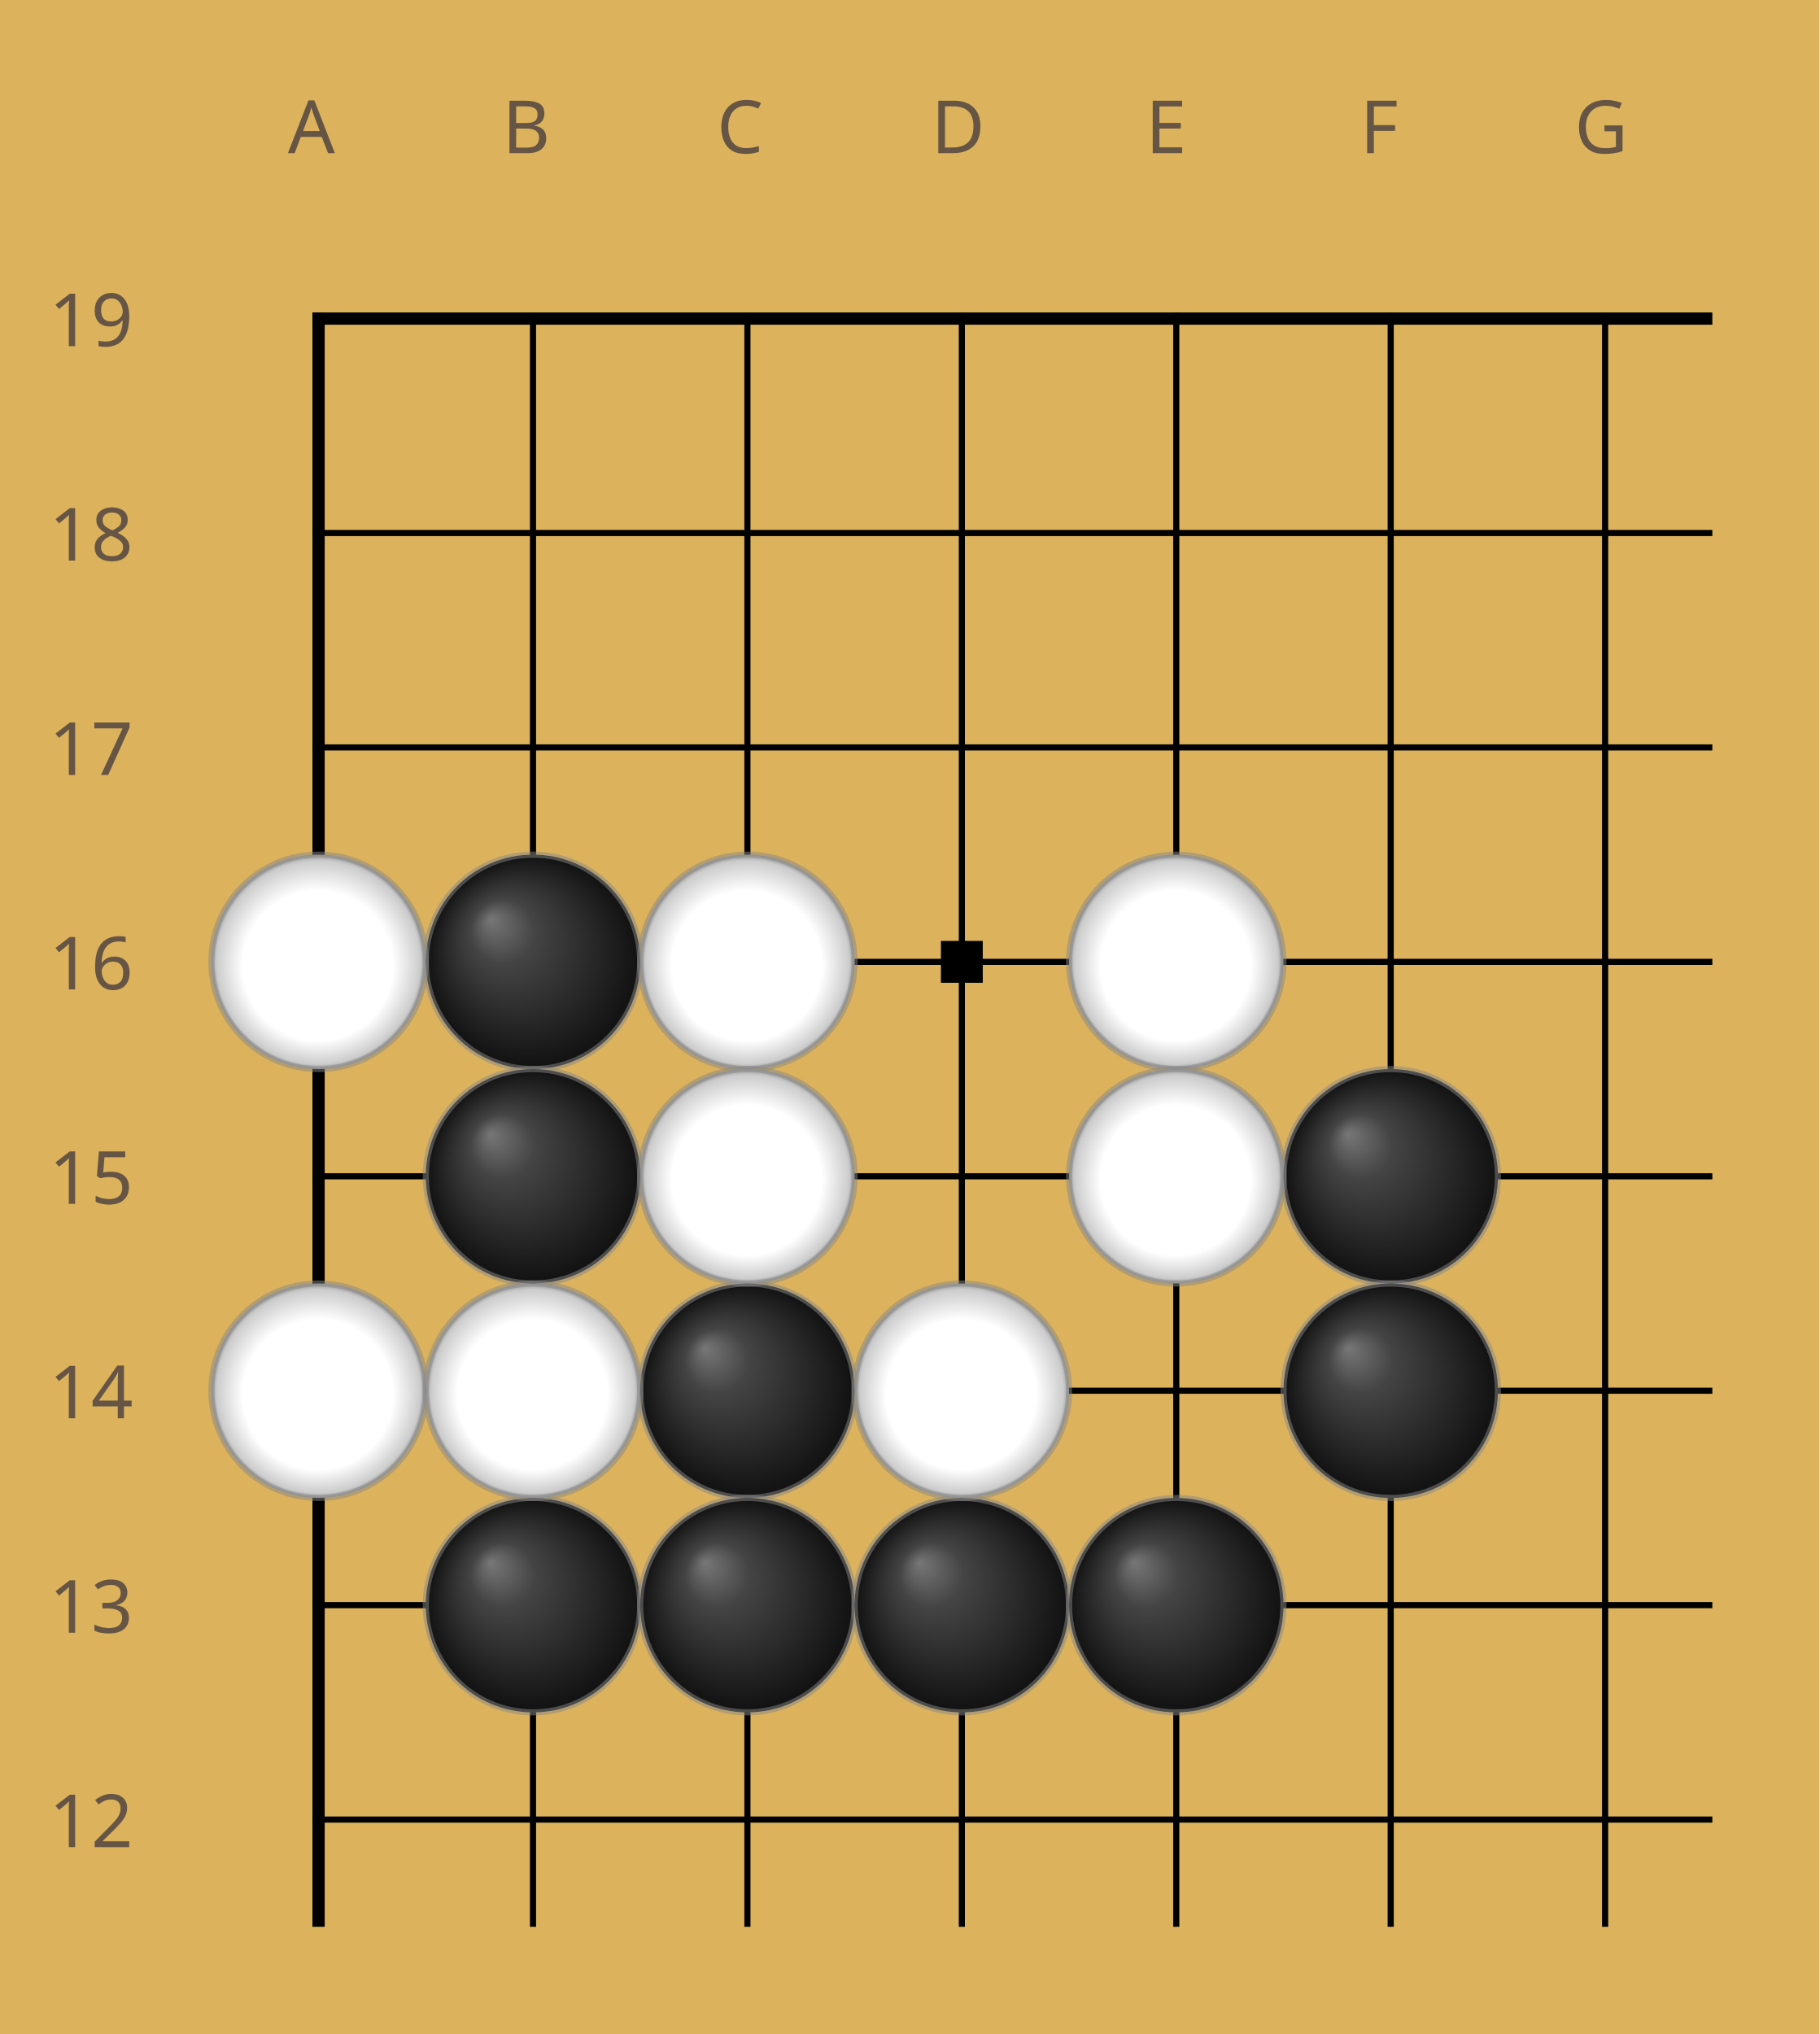
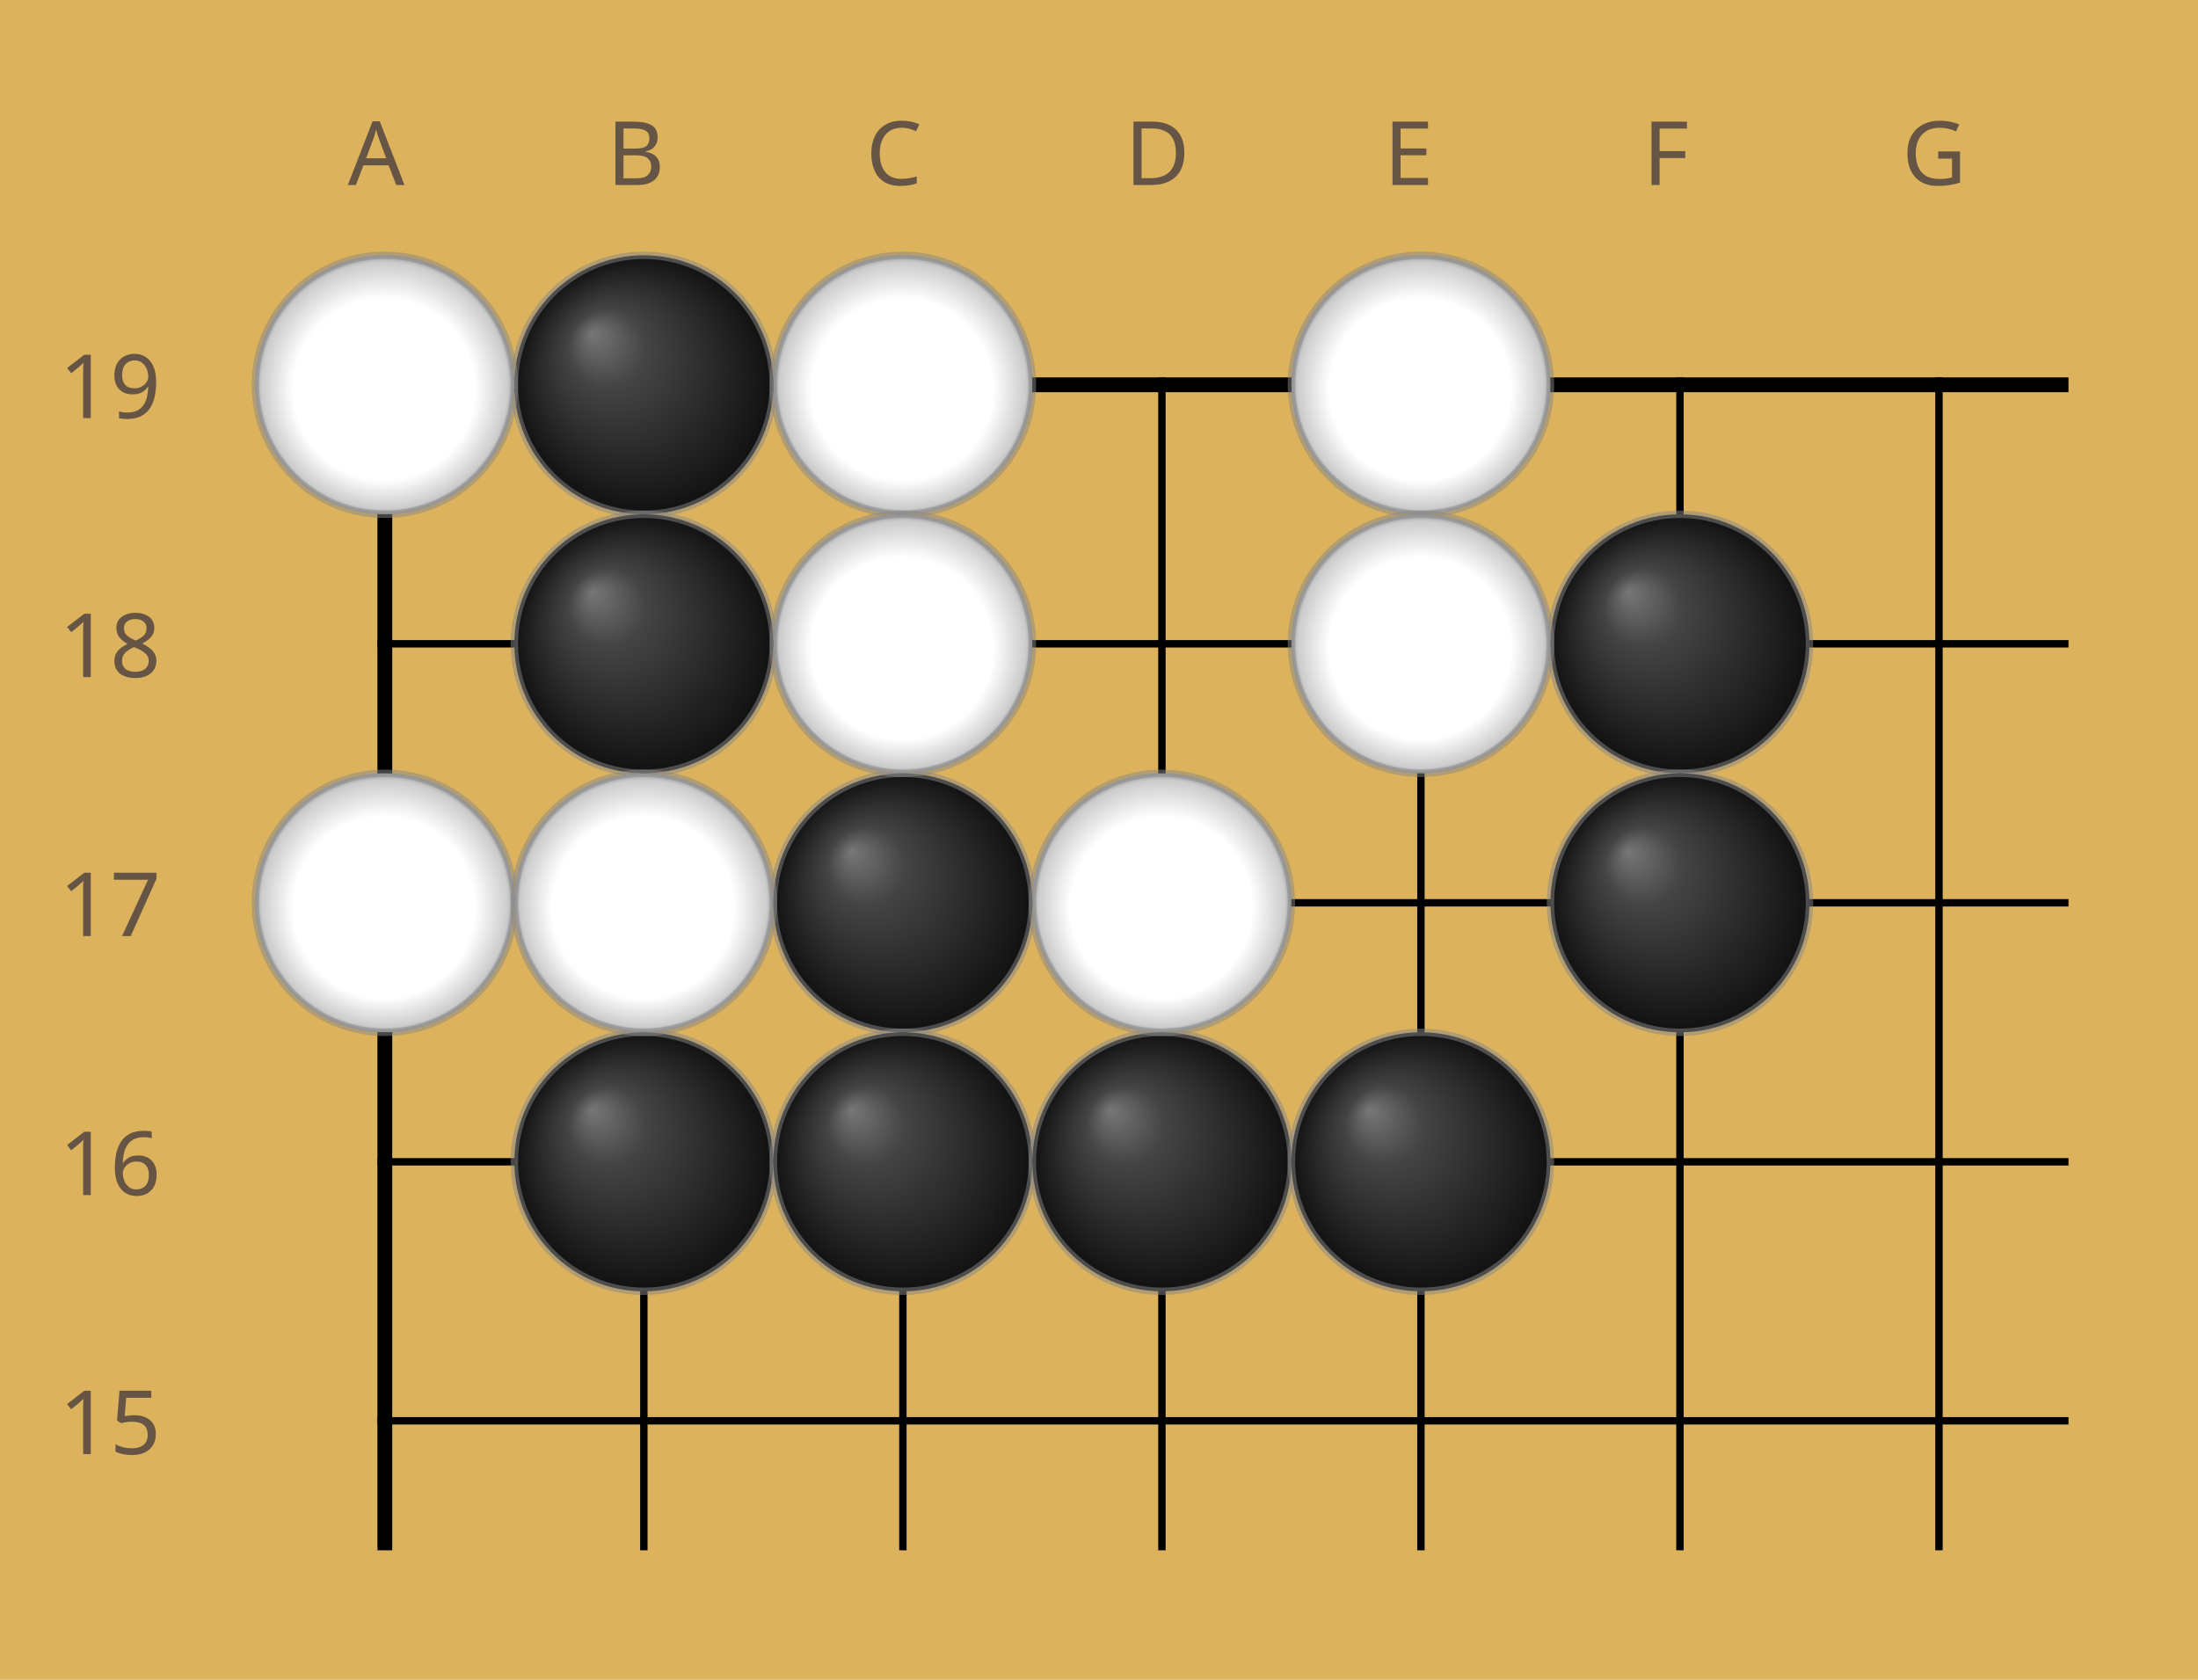
<svg xmlns="http://www.w3.org/2000/svg" version="1.1">
  <defs>
    <radialGradient id="bg" fx="0.3" fy="0.3">
      <stop offset="0%" stop-color="#777777" />
      <stop offset="30%" stop-color="#444444" />
      <stop offset="100%" stop-color="#111111" />
    </radialGradient>
    <radialGradient id="wg" fx="0.49" fy="0.56">
      <stop offset="70%" stop-color="#ffffff" />
      <stop offset="95%" stop-color="#cccccc" />
      <stop offset="100%" stop-color="#999999" />
    </radialGradient>
  </defs>
-   <rect width="297" height="332" fill="#DCB35C" />
-   <line x1="52" y1="51.0" x2="52" y2="314.5" stroke="black" stroke-width="2" />
-   <line x1="87" y1="51.0" x2="87" y2="314.5" stroke="black" stroke-width="1" />
-   <line x1="122" y1="51.0" x2="122" y2="314.5" stroke="black" stroke-width="1" />
-   <line x1="157" y1="51.0" x2="157" y2="314.5" stroke="black" stroke-width="1" />
-   <line x1="192" y1="51.0" x2="192" y2="314.5" stroke="black" stroke-width="1" />
-   <line x1="227" y1="51.0" x2="227" y2="314.5" stroke="black" stroke-width="1" />
-   <line x1="262" y1="51.0" x2="262" y2="314.5" stroke="black" stroke-width="1" />
+   <rect width="297" height="227" fill="#DCB35C" />
+   <line x1="52" y1="51.0" x2="52" y2="209.5" stroke="black" stroke-width="2" />
+   <line x1="87" y1="51.0" x2="87" y2="209.5" stroke="black" stroke-width="1" />
+   <line x1="122" y1="51.0" x2="122" y2="209.5" stroke="black" stroke-width="1" />
+   <line x1="157" y1="51.0" x2="157" y2="209.5" stroke="black" stroke-width="1" />
+   <line x1="192" y1="51.0" x2="192" y2="209.5" stroke="black" stroke-width="1" />
+   <line x1="227" y1="51.0" x2="227" y2="209.5" stroke="black" stroke-width="1" />
+   <line x1="262" y1="51.0" x2="262" y2="209.5" stroke="black" stroke-width="1" />
  <line x1="51.0" y1="52" x2="279.5" y2="52" stroke="black" stroke-width="2" />
  <line x1="51.0" y1="87" x2="279.5" y2="87" stroke="black" stroke-width="1" />
  <line x1="51.0" y1="122" x2="279.5" y2="122" stroke="black" stroke-width="1" />
  <line x1="51.0" y1="157" x2="279.5" y2="157" stroke="black" stroke-width="1" />
  <line x1="51.0" y1="192" x2="279.5" y2="192" stroke="black" stroke-width="1" />
-   <line x1="51.0" y1="227" x2="279.5" y2="227" stroke="black" stroke-width="1" />
-   <line x1="51.0" y1="262" x2="279.5" y2="262" stroke="black" stroke-width="1" />
-   <line x1="51.0" y1="297" x2="279.5" y2="297" stroke="black" stroke-width="1" />
  <text x="47.0" y="25" font-family="sans-serif" fill="#665544">
  A
</text>
  <text x="82.0" y="25" font-family="sans-serif" fill="#665544">
  B
</text>
  <text x="117.0" y="25" font-family="sans-serif" fill="#665544">
  C
</text>
  <text x="152.0" y="25" font-family="sans-serif" fill="#665544">
  D
</text>
  <text x="187.0" y="25" font-family="sans-serif" fill="#665544">
  E
</text>
  <text x="222.0" y="25" font-family="sans-serif" fill="#665544">
  F
</text>
  <text x="257.0" y="25" font-family="sans-serif" fill="#665544">
  G
</text>
  <text x="8" y="56.5" font-family="sans-serif" fill="#665544">
  19
</text>
  <text x="8" y="91.5" font-family="sans-serif" fill="#665544">
  18
</text>
  <text x="8" y="126.5" font-family="sans-serif" fill="#665544">
  17
</text>
  <text x="8" y="161.5" font-family="sans-serif" fill="#665544">
  16
</text>
  <text x="8" y="196.5" font-family="sans-serif" fill="#665544">
  15
</text>
-   <text x="8" y="231.5" font-family="sans-serif" fill="#665544">
-   14
- </text>
-   <text x="8" y="266.5" font-family="sans-serif" fill="#665544">
-   13
- </text>
-   <text x="8" y="301.5" font-family="sans-serif" fill="#665544">
-   12
- </text>
  <rect x="154.083" y="154.083" width="5.833" height="5.833" r="0" rx="0" ry="0" fill="black" stroke="black">
</rect>
+   <circle cx="87" cy="52" r="17.5" fill="url(#bg)" stroke="#888888" opacity="1" fill-opacity="1" stroke-opacity="0.5">
+ </circle>
+   <circle cx="87" cy="87" r="17.5" fill="url(#bg)" stroke="#888888" opacity="1" fill-opacity="1" stroke-opacity="0.5">
+ </circle>
+   <circle cx="227" cy="87" r="17.5" fill="url(#bg)" stroke="#888888" opacity="1" fill-opacity="1" stroke-opacity="0.5">
+ </circle>
+   <circle cx="122" cy="122" r="17.5" fill="url(#bg)" stroke="#888888" opacity="1" fill-opacity="1" stroke-opacity="0.5">
+ </circle>
+   <circle cx="227" cy="122" r="17.5" fill="url(#bg)" stroke="#888888" opacity="1" fill-opacity="1" stroke-opacity="0.5">
+ </circle>
  <circle cx="87" cy="157" r="17.5" fill="url(#bg)" stroke="#888888" opacity="1" fill-opacity="1" stroke-opacity="0.5">
</circle>
-   <circle cx="87" cy="192" r="17.5" fill="url(#bg)" stroke="#888888" opacity="1" fill-opacity="1" stroke-opacity="0.5">
+   <circle cx="122" cy="157" r="17.5" fill="url(#bg)" stroke="#888888" opacity="1" fill-opacity="1" stroke-opacity="0.5">
</circle>
-   <circle cx="227" cy="192" r="17.5" fill="url(#bg)" stroke="#888888" opacity="1" fill-opacity="1" stroke-opacity="0.5">
+   <circle cx="157" cy="157" r="17.5" fill="url(#bg)" stroke="#888888" opacity="1" fill-opacity="1" stroke-opacity="0.5">
</circle>
-   <circle cx="122" cy="227" r="17.5" fill="url(#bg)" stroke="#888888" opacity="1" fill-opacity="1" stroke-opacity="0.5">
+   <circle cx="192" cy="157" r="17.5" fill="url(#bg)" stroke="#888888" opacity="1" fill-opacity="1" stroke-opacity="0.5">
</circle>
-   <circle cx="227" cy="227" r="17.5" fill="url(#bg)" stroke="#888888" opacity="1" fill-opacity="1" stroke-opacity="0.5">
+   <circle cx="52" cy="52" r="17.5" fill="url(#wg)" stroke="#888888" opacity="1" fill-opacity="1" stroke-opacity="0.5">
</circle>
-   <circle cx="87" cy="262" r="17.5" fill="url(#bg)" stroke="#888888" opacity="1" fill-opacity="1" stroke-opacity="0.5">
+   <circle cx="122" cy="52" r="17.5" fill="url(#wg)" stroke="#888888" opacity="1" fill-opacity="1" stroke-opacity="0.5">
</circle>
-   <circle cx="122" cy="262" r="17.5" fill="url(#bg)" stroke="#888888" opacity="1" fill-opacity="1" stroke-opacity="0.5">
+   <circle cx="192" cy="52" r="17.5" fill="url(#wg)" stroke="#888888" opacity="1" fill-opacity="1" stroke-opacity="0.5">
</circle>
-   <circle cx="157" cy="262" r="17.5" fill="url(#bg)" stroke="#888888" opacity="1" fill-opacity="1" stroke-opacity="0.5">
+   <circle cx="122" cy="87" r="17.5" fill="url(#wg)" stroke="#888888" opacity="1" fill-opacity="1" stroke-opacity="0.5">
</circle>
-   <circle cx="192" cy="262" r="17.5" fill="url(#bg)" stroke="#888888" opacity="1" fill-opacity="1" stroke-opacity="0.5">
+   <circle cx="192" cy="87" r="17.5" fill="url(#wg)" stroke="#888888" opacity="1" fill-opacity="1" stroke-opacity="0.5">
</circle>
-   <circle cx="52" cy="157" r="17.5" fill="url(#wg)" stroke="#888888" opacity="1" fill-opacity="1" stroke-opacity="0.5">
+   <circle cx="52" cy="122" r="17.5" fill="url(#wg)" stroke="#888888" opacity="1" fill-opacity="1" stroke-opacity="0.5">
</circle>
-   <circle cx="122" cy="157" r="17.5" fill="url(#wg)" stroke="#888888" opacity="1" fill-opacity="1" stroke-opacity="0.5">
+   <circle cx="87" cy="122" r="17.5" fill="url(#wg)" stroke="#888888" opacity="1" fill-opacity="1" stroke-opacity="0.5">
</circle>
-   <circle cx="192" cy="157" r="17.5" fill="url(#wg)" stroke="#888888" opacity="1" fill-opacity="1" stroke-opacity="0.5">
- </circle>
-   <circle cx="122" cy="192" r="17.5" fill="url(#wg)" stroke="#888888" opacity="1" fill-opacity="1" stroke-opacity="0.5">
- </circle>
-   <circle cx="192" cy="192" r="17.5" fill="url(#wg)" stroke="#888888" opacity="1" fill-opacity="1" stroke-opacity="0.5">
- </circle>
-   <circle cx="52" cy="227" r="17.5" fill="url(#wg)" stroke="#888888" opacity="1" fill-opacity="1" stroke-opacity="0.5">
- </circle>
-   <circle cx="87" cy="227" r="17.5" fill="url(#wg)" stroke="#888888" opacity="1" fill-opacity="1" stroke-opacity="0.5">
- </circle>
-   <circle cx="157" cy="227" r="17.5" fill="url(#wg)" stroke="#888888" opacity="1" fill-opacity="1" stroke-opacity="0.5">
+   <circle cx="157" cy="122" r="17.5" fill="url(#wg)" stroke="#888888" opacity="1" fill-opacity="1" stroke-opacity="0.5">
</circle>
</svg>
